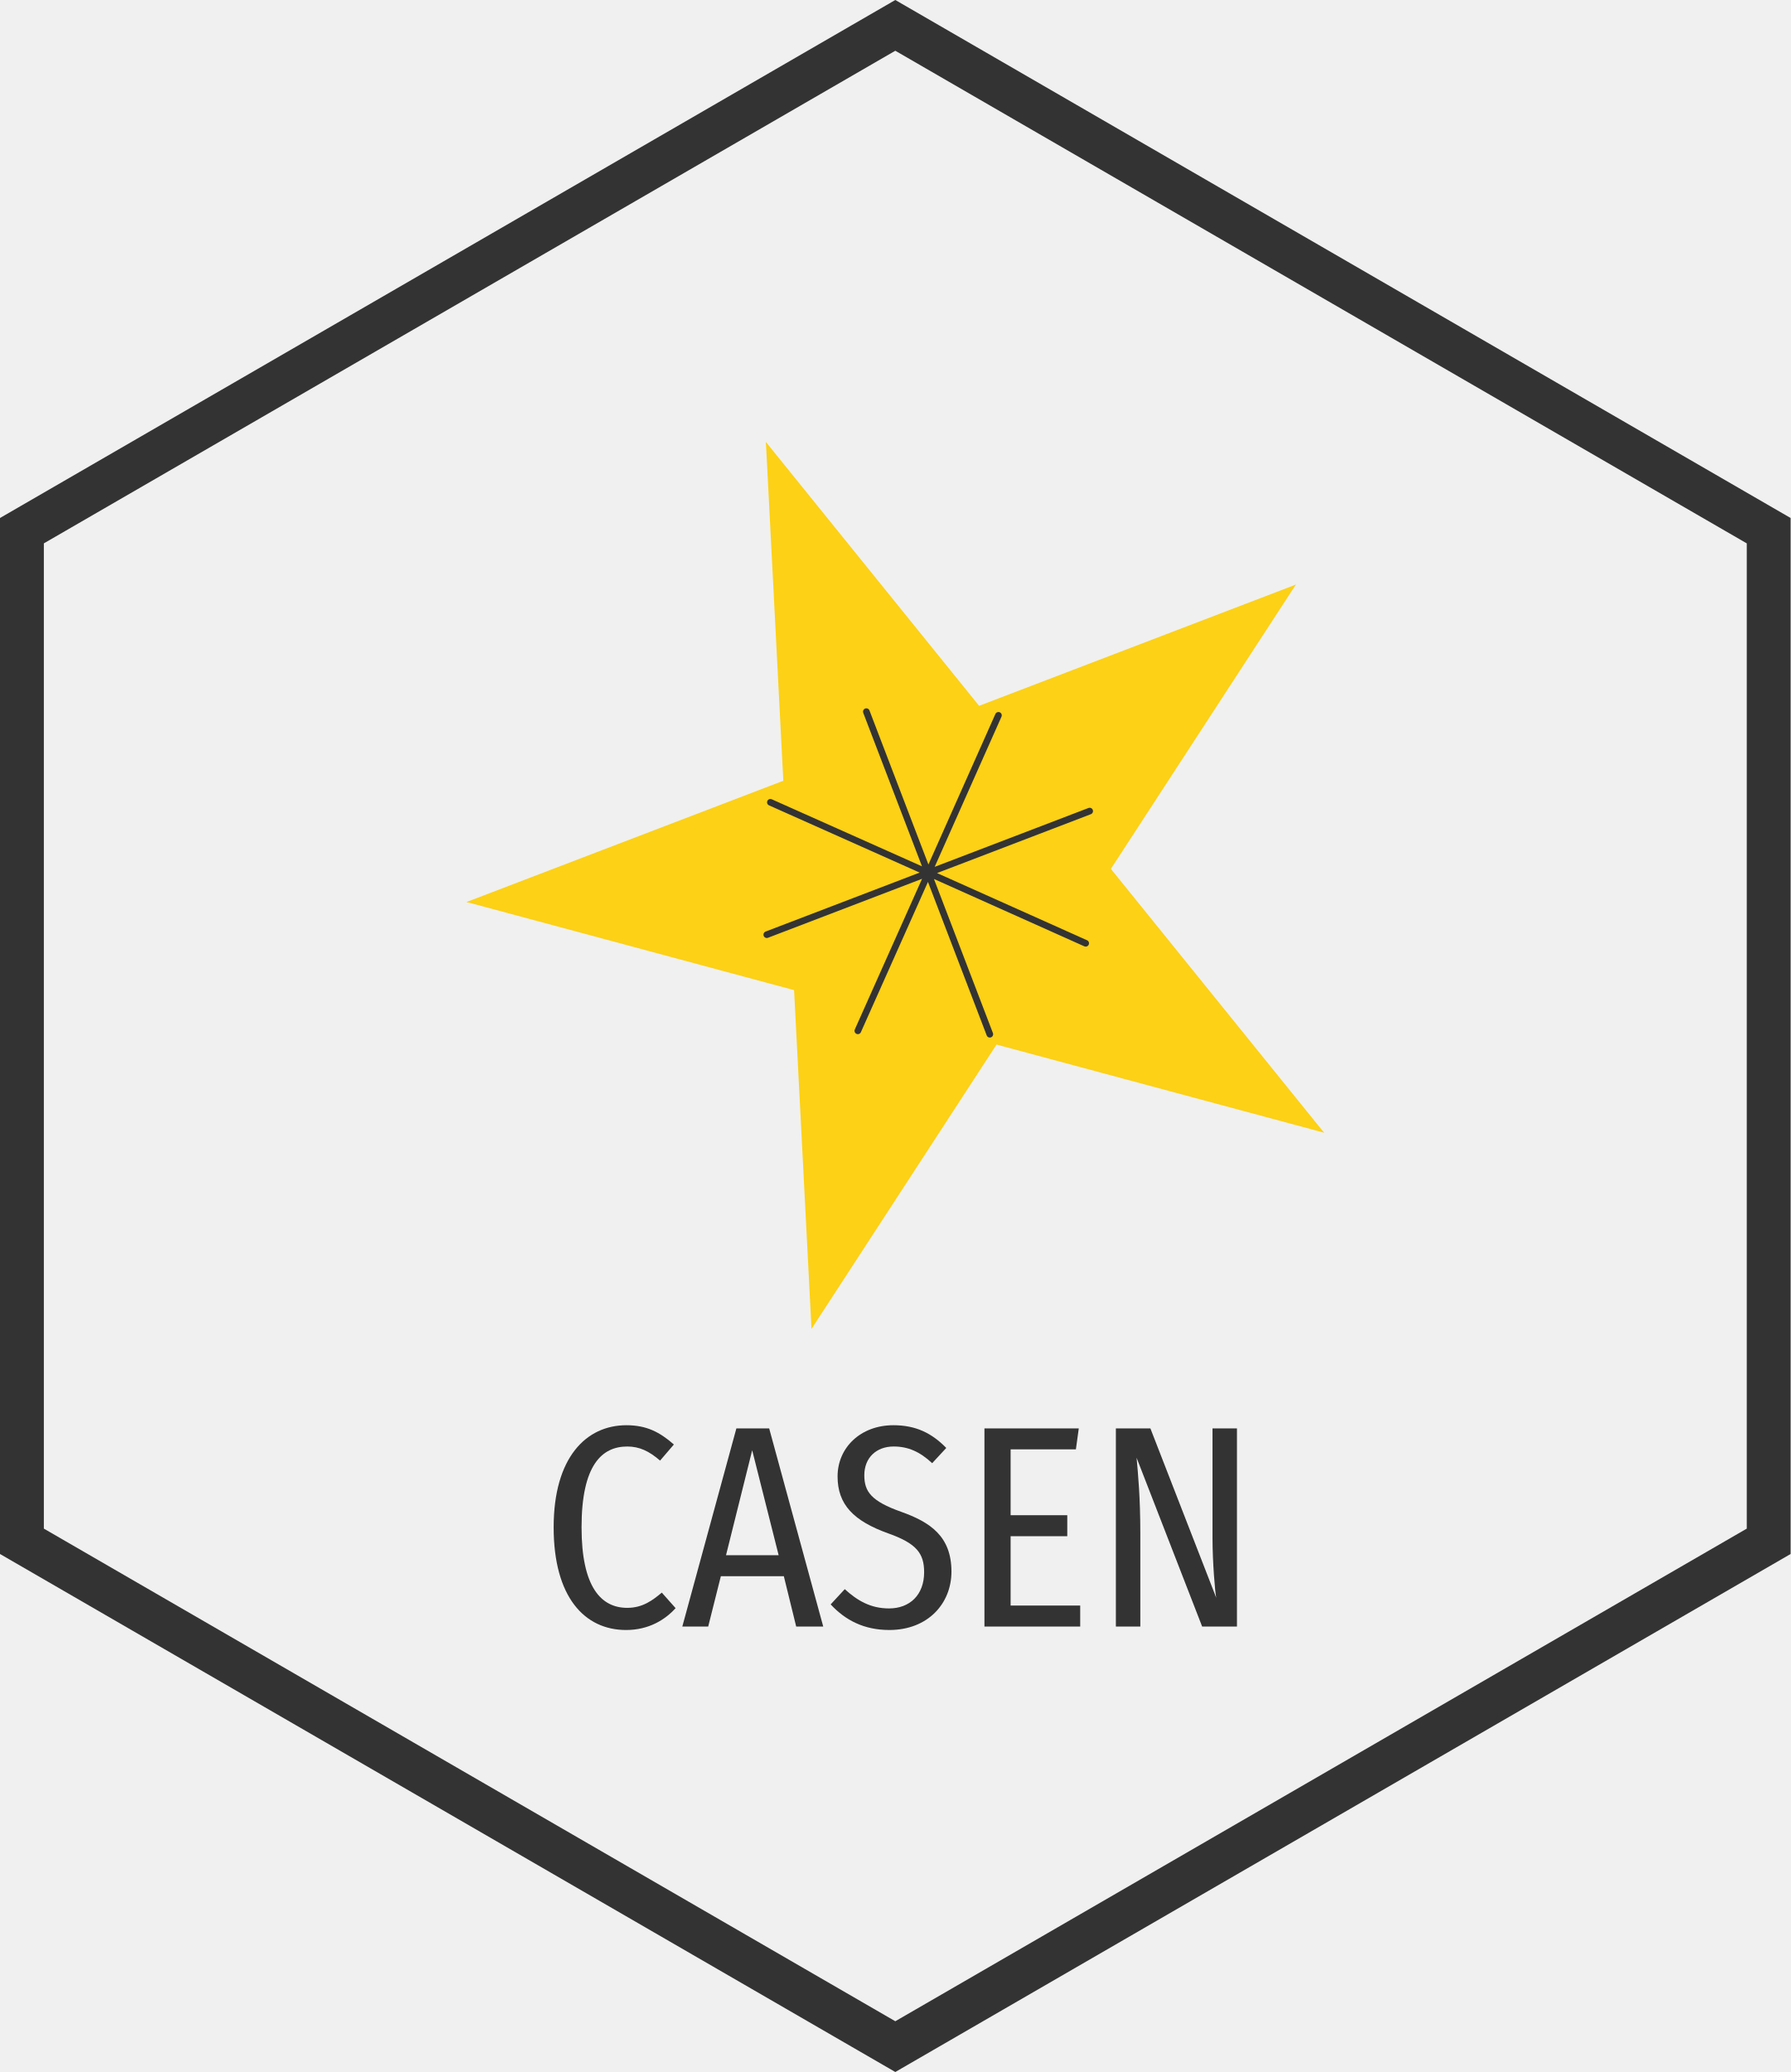
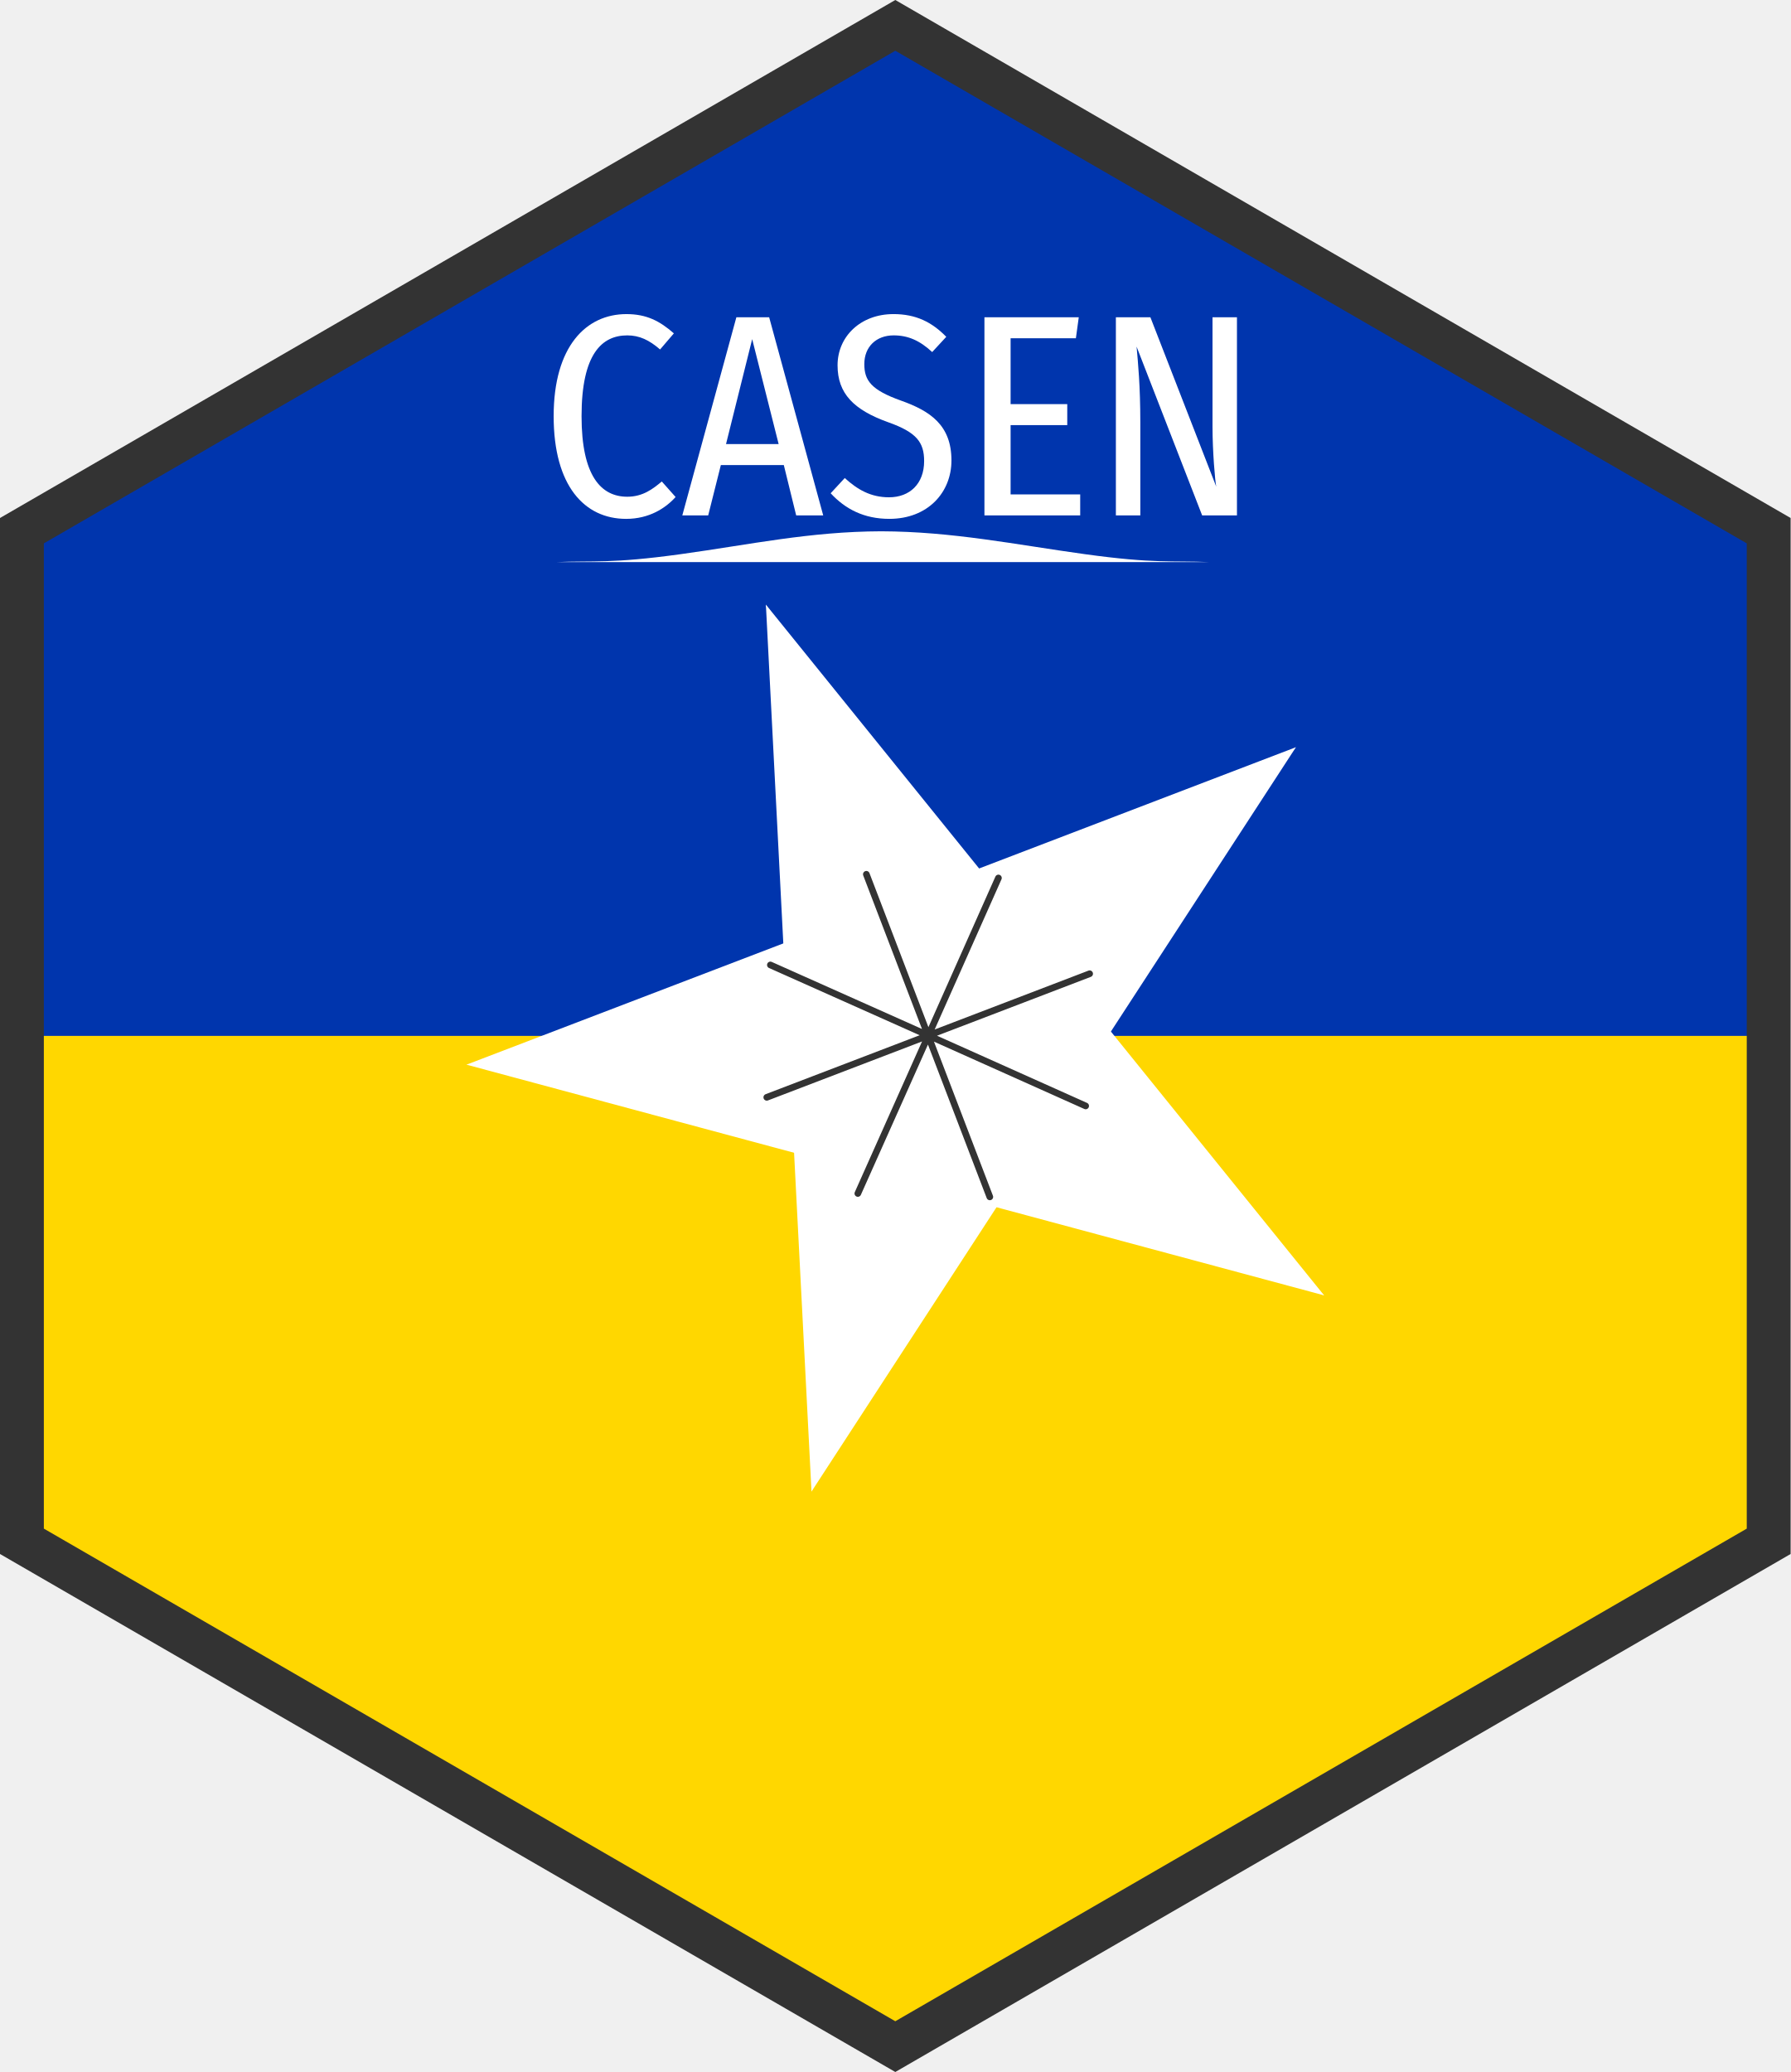
<svg xmlns="http://www.w3.org/2000/svg" xmlns:xlink="http://www.w3.org/1999/xlink" version="1.0" width="166.033" height="192.12" id="svg2811">
  <defs id="defs2813">
    <clipPath id="clp12">
      <path d="m 45.315,71.927 h 12.92 v 15.867 h -12.92 z" id="path184" />
    </clipPath>
    <clipPath id="clp21">
      <path d="m 123.91,72.178 h 26.23 v 15.294 h -26.23 z" id="path592" />
    </clipPath>
    <clipPath id="clp9">
      <path d="m 413.96,49.857 h 31.76 v 8.719 h -31.76 z" id="path100" />
    </clipPath>
    <clipPath id="clp12-5">
      <path id="path184-6" d="m 45.315,71.927 h 12.92 v 15.867 h -12.92 z" />
    </clipPath>
    <clipPath id="clp21-2">
      <path id="path592-9" d="m 123.91,72.178 h 26.23 v 15.294 h -26.23 z" />
    </clipPath>
    <clipPath id="clp9-1">
      <path id="path100-2" d="m 413.96,49.857 h 31.76 v 8.719 h -31.76 z" />
    </clipPath>
    <linearGradient xlink:href="#0-7" gradientUnits="userSpaceOnUse" y2="545.15" x2="0" y1="518.08" id="0">
      <stop id="stop7" stop-color="#faf7f7" />
      <stop id="stop9" stop-color="#d4d4d4" offset="1" />
    </linearGradient>
    <linearGradient gradientUnits="userSpaceOnUse" y2="518.08" x2="402.47" y1="545.15" x1="403.44" id="1">
      <stop id="stop12" stop-color="#d3d3d3" />
      <stop id="stop14" stop-color="#fcf9f9" offset="1" />
    </linearGradient>
    <linearGradient y2="155.59" x2="20.03" y1="261.26" x1="18.6" gradientUnits="userSpaceOnUse" id="0-7" gradientTransform="matrix(0.43355,0,0,0.43481,-57.01832,-61.89369)">
      <stop id="stop11" stop-color="#2a2c2f" />
      <stop id="stop13" stop-color="#424649" offset="1" />
    </linearGradient>
    <clipPath id="id3">
      <path id="path16946" d="M 11600200,27707200 C 11600200,27707200 11534980,27531590 10932860,27576730 C 10360840,27621900 10034720,27616890 9934350,27576730 C 9828980,27536600 9738670,27511520 9593160,27481420 C 9472720,27461330 9226860,27436240 9292110,27441250 C 9166690,27426220 9051260,27441250 9051260,27441250 C 9051260,27441250 9026190,27461330 9091410,27355950 C 9146610,27270650 9262010,27230540 9412520,27054890 C 9461250,26998040 10217950,27042100 10275540,27054890 C 10345810,27069960 10426090,27064950 10456200,27054890 C 10486290,27044870 10827480,27039860 10978030,27054890 C 11163230,27095180 11429670,27112850 11470030,27112410 C 11575930,27111250 11615270,27215470 11630290,27386060 C 11645360,27561690 11655400,27451310 11600200,27707200 z " />
    </clipPath>
    <clipPath id="id2">
      <path id="path16943" d="M 11018100,29368000 C 11018100,29368000 10646810,29458310 10591610,29327830 C 10561510,29262630 10541460,28760860 10315640,28600300 C 10084810,28444730 9983040,28310280 9491220,27934190 C 9340580,27819000 9196690,27737270 9141540,27641950 C 9101370,27571690 9096360,27476370 9051200,27441220 C 9051200,27441220 9332220,27411120 9783780,27521500 C 9783780,27521500 9718530,27742280 9864070,27817550 C 9944350,27857680 10130020,28133680 10416010,28269130 C 10686930,28394580 10852510,28846160 10937810,29092030 C 11033170,29362990 11018100,29368000 11018100,29368000 z " />
    </clipPath>
    <clipPath id="id1">
      <path id="path16940" d="M 9673400,29448300 C 9673400,29448300 10034670,29378040 10099890,29408140 C 10165110,29443290 10235360,28996690 10466170,28836160 C 10732120,28655510 11168650,28314320 11600150,27707190 C 11600150,27707190 11504830,27531580 11083350,27586780 C 11083350,27586780 11073290,27792490 11028170,27872770 C 10977980,27953060 10752200,28284220 10466170,28394600 C 10180180,28504960 9959390,28821090 9864080,29092050 C 9768760,29363010 9673400,29448300 9673400,29448300 z " />
    </clipPath>
    <linearGradient id="linearGradient13037">
      <stop id="stop13039" offset="0" style="stop-color:#999;stop-opacity:1" />
      <stop id="stop13041" offset="1" style="stop-color:#525252;stop-opacity:1" />
    </linearGradient>
    <linearGradient id="linearGradient12124">
      <stop id="stop12126" offset="0" style="stop-color:#4a4a4a;stop-opacity:1" />
      <stop id="stop12128" offset="1" style="stop-color:#adadad;stop-opacity:1" />
    </linearGradient>
    <linearGradient id="linearGradient11217">
      <stop id="stop11219" offset="0" style="stop-color:#999;stop-opacity:1" />
      <stop id="stop11221" offset="1" style="stop-color:white;stop-opacity:1" />
    </linearGradient>
    <linearGradient xlink:href="#linearGradient1012" id="linearGradient871" />
    <linearGradient gradientUnits="userSpaceOnUse" xlink:href="#linearGradient865" id="linearGradient1011" y2="24.175" x2="53.212" y1="180.93" x1="77.292" />
    <linearGradient gradientUnits="userSpaceOnUse" xlink:href="#linearGradient865" id="linearGradient1010" y2="40.054" x2="38.977" y1="-53.391" x1="43.398" />
    <linearGradient gradientTransform="scale(1.069323,0.935172)" gradientUnits="userSpaceOnUse" xlink:href="#linearGradient865" id="linearGradient870" y2="112.486" x2="88.361" y1="199.49" x1="178.424" />
    <linearGradient gradientTransform="scale(1.108489,0.902129)" gradientUnits="userSpaceOnUse" xlink:href="#linearGradient865" id="linearGradient864" y2="46.947" x2="82.344" y1="25.611" x1="105.807" />
    <radialGradient gradientUnits="userSpaceOnUse" xlink:href="#linearGradient1400" id="radialGradient858" fy="77.945" fx="79.896" r="68.379" cy="77.945" cx="79.896" />
    <radialGradient gradientUnits="userSpaceOnUse" xlink:href="#linearGradient853" id="radialGradient852" fy="325.766" fx="240.387" r="200.732" cy="477.833" cx="227.005" />
    <linearGradient id="linearGradient849">
      <stop id="stop850" offset="0" style="stop-color:white;stop-opacity:1" />
      <stop id="stop861" offset="0.38" style="stop-color:#1d1d1d;stop-opacity:0.561" />
      <stop id="stop862" offset="0.51" style="stop-color:black;stop-opacity:0.302" />
      <stop id="stop860" offset="0.641" style="stop-color:black;stop-opacity:0.216" />
      <stop id="stop851" offset="1" style="stop-color:black;stop-opacity:0" />
    </linearGradient>
    <linearGradient id="linearGradient853">
      <stop id="stop1185" offset="0" style="stop-color:#477daf;stop-opacity:1" />
      <stop id="stop855" offset="1" style="stop-color:#020407;stop-opacity:1" />
    </linearGradient>
    <linearGradient id="linearGradient865">
      <stop id="stop866" offset="0" style="stop-color:white;stop-opacity:1" />
      <stop id="stop868" offset="1" style="stop-color:white;stop-opacity:0" />
    </linearGradient>
    <linearGradient id="linearGradient1012">
      <stop id="stop1013" offset="0" style="stop-color:black;stop-opacity:0.306" />
      <stop id="stop1014" offset="1" style="stop-color:black;stop-opacity:0" />
    </linearGradient>
    <linearGradient id="linearGradient1400">
      <stop id="stop1401" offset="0" style="stop-color:black;stop-opacity:0.678" />
      <stop id="stop1403" offset="0.57" style="stop-color:black;stop-opacity:0.329" />
      <stop id="stop1402" offset="1" style="stop-color:black;stop-opacity:0" />
    </linearGradient>
    <linearGradient gradientTransform="matrix(0.512474,0,0,0.512474,372.9769,173.2066)" gradientUnits="userSpaceOnUse" xlink:href="#linearGradient12124" id="linearGradient25235" y2="145.212" x2="271.663" y1="148.319" x1="250.919" />
    <linearGradient gradientTransform="matrix(0.512474,0,0,0.512474,372.9769,173.2066)" gradientUnits="userSpaceOnUse" xlink:href="#linearGradient11217" id="linearGradient25237" y2="125.607" x2="177.694" y1="167.028" x1="250.958" />
    <radialGradient gradientUnits="userSpaceOnUse" xlink:href="#linearGradient853" id="radialGradient25239" fy="325.766" fx="240.387" r="200.732" cy="477.833" cx="227.005" />
    <linearGradient gradientTransform="matrix(0.183763,0,0,0.160709,234.2744,84.58468)" gradientUnits="userSpaceOnUse" xlink:href="#linearGradient865" id="linearGradient25241" y2="112.486" x2="88.361" y1="199.49" x1="178.424" />
    <linearGradient gradientTransform="matrix(-0.190494,0,0,0.155031,262.187,84.58468)" gradientUnits="userSpaceOnUse" xlink:href="#linearGradient865" id="linearGradient25243" y2="46.947" x2="82.344" y1="25.611" x1="105.807" />
    <linearGradient gradientTransform="matrix(0.512474,0,0,0.512474,372.569,173.2066)" gradientUnits="userSpaceOnUse" xlink:href="#linearGradient11217" id="linearGradient25247" y2="206.156" x2="250.27" y1="217.045" x1="250.273" />
    <linearGradient gradientTransform="matrix(0.512474,0,0,0.512474,372.5444,173.2066)" gradientUnits="userSpaceOnUse" xlink:href="#linearGradient12124" id="linearGradient25249" y2="216.979" x2="249.154" y1="232.727" x1="249.066" />
    <linearGradient gradientTransform="matrix(0.512474,0,0,0.512474,372.5691,182.9379)" gradientUnits="userSpaceOnUse" xlink:href="#linearGradient13037" id="linearGradient25251" y2="206.156" x2="250.27" y1="217.045" x1="250.273" />
+     <linearGradient id="linearGradient21998">
+       <stop id="stop22000" offset="0" style="stop-color:#eac102;stop-opacity:1;" />
+       <stop id="stop22002" offset="1" style="stop-color:#eac102;stop-opacity:0;" />
+     </linearGradient>
+     <radialGradient xlink:href="#linearGradient853" id="radialGradient3775" gradientUnits="userSpaceOnUse" cx="227.005" cy="477.833" fx="240.387" fy="325.766" r="200.732" />
+     <radialGradient cx="227.005" cy="477.833" r="200.732" fx="240.387" fy="325.766" id="radialGradient25239-5" xlink:href="#linearGradient853" gradientUnits="userSpaceOnUse" />
+     <radialGradient cx="227.005" cy="477.833" r="200.732" fx="240.387" fy="325.766" id="radialGradient852-4" xlink:href="#linearGradient853" gradientUnits="userSpaceOnUse" />
+     <radialGradient cx="79.896" cy="77.945" r="68.379" fx="79.896" fy="77.945" id="radialGradient858-7" xlink:href="#linearGradient1400" gradientUnits="userSpaceOnUse" />
+     <clipPath id="id1-1">
+       <path d="M 9673400,29448300 C 9673400,29448300 10034670,29378040 10099890,29408140 C 10165110,29443290 10235360,28996690 10466170,28836160 C 10732120,28655510 11168650,28314320 11600150,27707190 C 11600150,27707190 11504830,27531580 11083350,27586780 C 11083350,27586780 11073290,27792490 11028170,27872770 C 10977980,27953060 10752200,28284220 10466170,28394600 C 10180180,28504960 9959390,28821090 9864080,29092050 C 9768760,29363010 9673400,29448300 9673400,29448300 z " id="path16940-0" />
+     </clipPath>
+     <clipPath id="id2-6">
+       <path d="M 11018100,29368000 C 11018100,29368000 10646810,29458310 10591610,29327830 C 10561510,29262630 10541460,28760860 10315640,28600300 C 10084810,28444730 9983040,28310280 9491220,27934190 C 9340580,27819000 9196690,27737270 9141540,27641950 C 9101370,27571690 9096360,27476370 9051200,27441220 C 9051200,27441220 9332220,27411120 9783780,27521500 C 9783780,27521500 9718530,27742280 9864070,27817550 C 9944350,27857680 10130020,28133680 10416010,28269130 C 10686930,28394580 10852510,28846160 10937810,29092030 C 11033170,29362990 11018100,29368000 11018100,29368000 z " id="path16943-3" />
+     </clipPath>
+     <clipPath id="id3-2">
+       <path d="M 11600200,27707200 C 11600200,27707200 11534980,27531590 10932860,27576730 C 10360840,27621900 10034720,27616890 9934350,27576730 C 9828980,27536600 9738670,27511520 9593160,27481420 C 9472720,27461330 9226860,27436240 9292110,27441250 C 9166690,27426220 9051260,27441250 9051260,27441250 C 9051260,27441250 9026190,27461330 9091410,27355950 C 9146610,27270650 9262010,27230540 9412520,27054890 C 9461250,26998040 10217950,27042100 10275540,27054890 C 10345810,27069960 10426090,27064950 10456200,27054890 C 10486290,27044870 10827480,27039860 10978030,27054890 C 11163230,27095180 11429670,27112850 11470030,27112410 C 11575930,27111250 11615270,27215470 11630290,27386060 C 11645360,27561690 11655400,27451310 11600200,27707200 z " id="path16946-0" />
+     </clipPath>
+     <linearGradient id="linearGradient9210">
+       <stop style="stop-color:#784421;stop-opacity:1;" offset="0" id="stop9212" />
+       <stop style="stop-color:#613111;stop-opacity:1;" offset="1" id="stop9214" />
+     </linearGradient>
+     <radialGradient r="200.732" fy="325.766" fx="240.387" cy="477.833" cx="227.005" gradientUnits="userSpaceOnUse" id="radialGradient20946" xlink:href="#linearGradient853" />
+     <linearGradient y2="206.156" x2="250.27" y1="217.045" x1="250.273" gradientTransform="matrix(2.562191,0,0,2.562191,-327.2321,-77.35153)" gradientUnits="userSpaceOnUse" id="linearGradient20961" xlink:href="#linearGradient13037" />
+     <linearGradient y2="216.979" x2="249.154" y1="232.727" x1="249.066" gradientTransform="matrix(2.562191,0,0,2.562191,-327.3555,-126.0046)" gradientUnits="userSpaceOnUse" id="linearGradient21012" xlink:href="#linearGradient12124" />
+     <linearGradient y2="206.156" x2="250.27" y1="217.045" x1="250.273" gradientTransform="matrix(2.562191,0,0,2.562191,-327.2326,-126.0046)" gradientUnits="userSpaceOnUse" id="linearGradient21015" xlink:href="#linearGradient11217" />
+     <radialGradient r="200.732" fy="325.766" fx="240.387" cy="477.833" cx="227.005" gradientUnits="userSpaceOnUse" id="radialGradient24003" xlink:href="#linearGradient853" />
+     <radialGradient r="200.732" fy="325.766" fx="240.387" cy="477.833" cx="227.005" gradientUnits="userSpaceOnUse" id="radialGradient24433" xlink:href="#linearGradient853" />
+     <pattern patternTransform="matrix(0.8524453,0,0,0.8524453,490.0586,-0.7346953)" id="pattern12681" xlink:href="#pattern5462" />
+     <pattern patternTransform="matrix(0.2376211,0,0,0.2376211,490.0586,-0.7346953)" id="pattern12677" xlink:href="#pattern5458" />
+     <pattern patternTransform="matrix(0.8524453,0,0,0.8524453,490.0586,-0.7346953)" id="pattern12674" xlink:href="#pattern5455" />
+     <pattern patternTransform="matrix(0.8524453,0,0,0.8524453,490.0586,-0.7346953)" id="pattern12668" xlink:href="#pattern5449" />
+     <pattern patternTransform="matrix(0.8524453,0,0,0.8524453,490.0586,-0.7346953)" id="pattern12663" xlink:href="#pattern5443" />
+     <pattern patternTransform="matrix(0.8524453,0,0,0.8524453,490.0586,-0.7346953)" id="pattern12634" xlink:href="#pattern5412" />
+     <pattern patternTransform="translate(205.7815,101.9918)" id="pattern5462" xlink:href="#pattern2523" />
+     <pattern patternTransform="matrix(0.2787523,0,0,0.2787523,205.7815,101.9918)" id="pattern5458" xlink:href="#pattern2519" />
+     <pattern patternTransform="translate(205.7815,101.9918)" id="pattern5455" xlink:href="#pattern2516" />
+     <pattern patternTransform="translate(205.7815,101.9918)" id="pattern5449" xlink:href="#pattern2510" />
+     <pattern patternTransform="translate(205.7815,101.9918)" id="pattern5443" xlink:href="#pattern2504" />
+     <pattern patternTransform="translate(205.7815,101.9918)" id="pattern5412" xlink:href="#pattern2473" />
+     <pattern patternUnits="userSpaceOnUse" width="71.524" height="33.151" patternTransform="translate(-60.6531,415.9748)" id="pattern28905">
+       <g style="fill:#e9b703;fill-opacity:1" id="g27918" transform="matrix(1.073472,0,0,1.073472,578.6267,-400.1847)">
+         <rect style="fill:#e9b703;fill-opacity:1;stroke:none" width="66.355" height="30.882" x="-538.751" y="372.795" id="rect27920" />
+         <rect style="fill:#e9b703;fill-opacity:1;stroke:none" width="66.355" height="30.882" x="-538.751" y="372.795" id="rect27922" />
+         <path id="path27924" d="M -537.022,372.995 L -473.013,373.137 L -473.03,403.088 L -537.039,402.946 L -537.022,372.995 z " style="fill:#e9b703;fill-opacity:1;fill-rule:nonzero;stroke:#000000;stroke-width:0.401;stroke-linecap:square;stroke-linejoin:miter;marker-start:none;stroke-miterlimit:4;stroke-dasharray:none;stroke-opacity:1;display:inline" />
+         <path id="path27926" d="M -538.491,403.447 L -538.473,387.488 L -505.713,387.524 L -505.731,403.484" style="fill:#e9b703;fill-opacity:1;fill-rule:nonzero;stroke:#000000;stroke-width:0.3;stroke-linecap:square;stroke-linejoin:miter;marker-start:none;stroke-miterlimit:4;stroke-dasharray:none;stroke-opacity:1;display:inline" />
+         <path id="path27928" d="M -505.728,403.49 L -505.71,387.595 L -472.757,387.632 L -472.776,403.527" style="fill:#e9b703;fill-opacity:1;fill-rule:nonzero;stroke:#000000;stroke-width:0.3;stroke-linecap:square;stroke-linejoin:miter;marker-start:none;stroke-miterlimit:4;stroke-dasharray:none;stroke-opacity:1;display:inline" />
+         <path id="path27930" d="M -523.063,372.97 L -487.87,373.006 L -487.89,388.955 L -523.083,388.919 L -523.063,372.97 z " style="fill:#e9b703;fill-opacity:1;fill-rule:nonzero;stroke:#000000;stroke-width:0.311;stroke-linecap:square;stroke-linejoin:miter;marker-start:none;stroke-miterlimit:4;stroke-dasharray:none;stroke-opacity:1;display:inline" />
+         <path id="path27932" d="M -472.563,388.98 C -477.883,388.974 -483.203,388.968 -488.523,388.962 C -488.517,383.642 -488.511,378.322 -488.505,373.002 C -483.185,373.008 -477.865,373.014 -472.545,373.02" style="fill:#e9b703;fill-opacity:1;fill-rule:nonzero;stroke:#000000;stroke-width:0.3;stroke-linecap:square;stroke-linejoin:miter;marker-start:none;stroke-miterlimit:4;stroke-dasharray:none;stroke-opacity:1;display:inline" />
+         <path id="path27934" d="M -538.854,372.947 L -522.624,372.964 L -522.642,388.922 L -538.872,388.904" style="fill:#e9b703;fill-opacity:1;fill-rule:nonzero;stroke:#000000;stroke-width:0.303;stroke-linecap:square;stroke-linejoin:miter;marker-start:none;stroke-miterlimit:4;stroke-dasharray:none;stroke-opacity:1;display:inline" />
+       </g>
+     </pattern>
+     <pattern xlink:href="#pattern28905" id="pattern29887" patternTransform="matrix(0.2787523,0,0,0.2787523,1180.053,369.3755)" />
+     <pattern xlink:href="#pattern28905" id="pattern2462" patternTransform="translate(1180.053,369.3755)" />
+     <pattern xlink:href="#pattern28905" id="pattern2464" patternTransform="translate(1180.053,369.3755)" />
+     <pattern xlink:href="#pattern28905" id="pattern2466" patternTransform="translate(1180.053,369.3755)" />
+     <pattern xlink:href="#pattern28905" id="pattern2468" patternTransform="translate(1180.053,369.3755)" />
+     <pattern xlink:href="#pattern28905" id="pattern2470" patternTransform="translate(1180.053,369.3755)" />
+     <pattern xlink:href="#pattern2470" id="pattern2473" patternTransform="matrix(0.9302966,0,0,0.9302966,-787.6392,509.9794)" />
+     <pattern xlink:href="#pattern2468" id="pattern2504" patternTransform="matrix(0.9302966,0,0,0.9302966,-787.6392,509.9794)" />
+     <pattern xlink:href="#pattern2466" id="pattern2510" patternTransform="matrix(0.9302966,0,0,0.9302966,-787.6392,509.9794)" />
+     <pattern xlink:href="#pattern2464" id="pattern2516" patternTransform="matrix(0.9302966,0,0,0.9302966,-787.6392,509.9794)" />
+     <pattern xlink:href="#pattern29887" id="pattern2519" patternTransform="matrix(0.2593223,0,0,0.2593223,-787.6392,509.9794)" />
+     <pattern xlink:href="#pattern2462" id="pattern2523" patternTransform="matrix(0.9302966,0,0,0.9302966,-787.6392,509.9794)" />
+     <pattern xlink:href="#pattern12634" id="pattern3595" patternTransform="matrix(1.609498,0,0,1.609498,1153.082,359.2164)" />
+     <pattern xlink:href="#pattern12663" id="pattern3624" patternTransform="matrix(1.609498,0,0,1.609498,1153.082,359.2164)" />
+     <pattern xlink:href="#pattern12668" id="pattern3629" patternTransform="matrix(1.609498,0,0,1.609498,1153.082,359.2164)" />
+     <pattern xlink:href="#pattern12674" id="pattern3635" patternTransform="matrix(1.609498,0,0,1.609498,1153.082,359.2164)" />
+     <pattern xlink:href="#pattern12677" id="pattern3638" patternTransform="matrix(0.4486513,0,0,0.4486513,1153.082,359.2164)" />
+     <pattern xlink:href="#pattern12681" id="pattern3642" patternTransform="matrix(1.609498,0,0,1.609498,1153.082,359.2164)" />
+     <linearGradient id="linearGradient4476">
+       <stop style="stop-color:#635200;stop-opacity:1;" offset="0" id="stop4478" />
+       <stop id="stop3321" offset="0.5" style="stop-color:#eac102;stop-opacity:1;" />
+       <stop style="stop-color:#635200;stop-opacity:1;" offset="1" id="stop4480" />
+     </linearGradient>
+     <linearGradient xlink:href="#linearGradient4476" id="linearGradient25156" gradientUnits="userSpaceOnUse" gradientTransform="matrix(1.100474,0,0,1.100474,71.85452,0.3446655)" x1="653.383" y1="656.375" x2="1020.696" y2="656.375" />
+     <radialGradient r="200.732" fy="325.766" fx="240.387" cy="477.833" cx="227.005" gradientUnits="userSpaceOnUse" id="radialGradient6031" xlink:href="#linearGradient853-1-6" />
+     <linearGradient id="linearGradient853-1-6">
+       <stop id="stop1185-1-3" offset="0" style="stop-color:#bed2e5;stop-opacity:1;" />
+       <stop id="stop855-2-8" offset="1" style="stop-color:#4e81cd;stop-opacity:1;" />
+     </linearGradient>
+     <linearGradient id="linearGradient853-1-6-0">
+       <stop id="stop1185-1-3-9" offset="0" style="stop-color:#bed2e5;stop-opacity:1;" />
+       <stop id="stop855-2-8-4" offset="1" style="stop-color:#172e50;stop-opacity:1;" />
+     </linearGradient>
  </defs>
  <g transform="translate(1996.689,-3007.756)" id="layer1">
    <g transform="translate(19.48863,19.49672)" id="g25472">
      <g id="g4353" transform="matrix(0.6757377,0,0,0.6757377,374.4507,977.3331)">
        <g transform="translate(80.54261)" id="g4347">
-           <g id="g79" transform="translate(8.010943,4.595812)" style="fill:none;stroke:#333333;fill-opacity:1">
-             <path transform="matrix(0,0.08149567,-0.08132553,0,-3520.139,3565.857)" d="m -4700.408,1269.113 -1701.611,-10e-5 -850.805,-1473.638 850.806,-1473.638 1701.611,10e-5 850.805,1473.638 z" id="path4524" style="fill:none;fill-opacity:1;stroke:#333333;stroke-width:73.993;stroke-miterlimit:4;stroke-dasharray:none;stroke-opacity:1" />
-           </g>
          <text xml:space="preserve" style="font-style:normal;font-weight:normal;font-size:59.195px;line-height:1.25;font-family:sans-serif;letter-spacing:0px;word-spacing:0px;fill:#000000;fill-opacity:1;stroke:none;stroke-width:1.48" x="-3557.927" y="3134.174" id="text65">
            <tspan id="tspan63" x="-3557.927" y="3186.547" style="stroke-width:1.48" />
          </text>
          <g aria-label="L" style="font-style:normal;font-weight:normal;font-size:59.195px;line-height:1.25;font-family:sans-serif;letter-spacing:0px;word-spacing:0px;fill:#000000;fill-opacity:1;stroke:none;stroke-width:1.48" id="text42" transform="translate(-5.664483,-5.192442)" />
          <g transform="translate(7.080603,18.88161)" id="g86" style="font-style:normal;font-weight:normal;font-size:59.195px;line-height:1.25;font-family:sans-serif;letter-spacing:0px;word-spacing:0px;fill:#000000;fill-opacity:1;stroke:none;stroke-width:1.48" aria-label="L" />
          <g id="g855" transform="translate(-1.156348,9.237117)">
-             <g id="g2028" transform="matrix(1.479864,0,0,1.479864,-3943.581,3380.148)">
-               <g id="g2039" transform="translate(5.890094,-2.676576)">
-                 <g id="g961" transform="translate(0,4.009495)">
-                   <g transform="translate(1.4155489e-8,-17.96875)" id="g932">
-                     <g transform="translate(202.1884,-257.4311)" id="g4710" style="fill:#fcd116;fill-opacity:1">
-                       <g transform="matrix(40.43043,-15.47446,15.47446,40.43043,98.96673,76.07099)" style="fill:#fcd116;fill-opacity:1" id="cone">
-                         <polygon points="0,0 0,1 0.5,1 " transform="rotate(17.99999,3.156877,-0.4999953)" style="fill:#fcd116;fill-opacity:1" id="triangle" />
-                         <use transform="scale(-1,1)" style="fill:#fcd116;fill-opacity:1" id="use12" x="0" y="0" width="1500" height="1000" xlink:href="#triangle" />
-                       </g>
-                       <use transform="rotate(72.00001,98.96674,76.07101)" style="fill:#fcd116;fill-opacity:1" id="use14" x="0" y="0" width="1500" height="1000" xlink:href="#cone" />
-                       <use transform="rotate(-72.00001,98.96676,76.07101)" style="fill:#fcd116;fill-opacity:1" id="use16" x="0" y="0" width="1500" height="1000" xlink:href="#cone" />
-                       <use transform="rotate(144,98.96674,76.07099)" style="fill:#fcd116;fill-opacity:1" id="use18" x="0" y="0" width="1500" height="1000" xlink:href="#cone" />
-                       <use transform="rotate(-144,98.96673,76.071)" style="fill:#fcd116;fill-opacity:1" id="use20" x="0" y="0" width="1500" height="1000" xlink:href="#cone" />
-                     </g>
-                     <path d="m 294.206,-167.193 6.523,-14.613 5.714,14.929 m -20.347,-21.505 14.613,6.523 -5.714,-14.929 m 12.247,0.343 -6.496,14.602 14.956,-5.724 m -0.37,12.257 -14.586,-6.533 -14.982,5.734" style="fill:none;fill-opacity:1;stroke:#333333;stroke-width:0.617;stroke-linecap:round;stroke-miterlimit:0;stroke-dasharray:none;stroke-opacity:1" id="path2000" />
-                   </g>
-                   <g transform="translate(0.4748409)" id="text921" style="font-style:normal;font-weight:normal;font-size:26.667px;line-height:0;font-family:sans-serif;letter-spacing:0px;word-spacing:0px;fill:#333333;fill-opacity:1;stroke:none" aria-label="CASEN">
-                     <path id="path934" style="font-style:normal;font-variant:normal;font-weight:normal;font-stretch:normal;font-family:'Fira Sans Condensed';-inkscape-font-specification:'Fira Sans Condensed, ';fill:#333333" d="m 272.273,-148.592 c -3.733,0 -6.747,2.987 -6.747,9.467 0,6.453 2.853,9.52 6.72,9.52 2.133,0 3.653,-0.987 4.587,-2.027 l -1.28,-1.44 c -0.827,0.693 -1.76,1.413 -3.2,1.413 -2.427,0 -4.24,-1.92 -4.24,-7.467 0,-5.787 1.893,-7.493 4.24,-7.493 1.12,0 2.027,0.427 3.04,1.307 l 1.28,-1.493 c -1.307,-1.147 -2.533,-1.787 -4.4,-1.787 z" />
-                     <path id="path936" style="font-style:normal;font-variant:normal;font-weight:normal;font-stretch:normal;font-family:'Fira Sans Condensed';-inkscape-font-specification:'Fira Sans Condensed, ';fill:#333333" d="m 288.015,-129.926 h 2.507 l -5.013,-18.373 h -3.04 l -5.013,18.373 h 2.4 l 1.173,-4.667 h 5.84 z m -6.507,-6.613 2.427,-9.733 2.453,9.733 z" />
-                     <path id="path938" style="font-style:normal;font-variant:normal;font-weight:normal;font-stretch:normal;font-family:'Fira Sans Condensed';-inkscape-font-specification:'Fira Sans Condensed, ';fill:#333333" d="m 297.025,-148.592 c -3.04,0 -5.173,2.08 -5.173,4.747 0,2.613 1.493,4.133 4.693,5.28 2.64,0.933 3.333,1.867 3.333,3.6 0,2.107 -1.333,3.36 -3.253,3.36 -1.707,0 -2.933,-0.72 -4.107,-1.787 l -1.307,1.413 c 1.36,1.467 3.093,2.373 5.44,2.373 3.573,0 5.76,-2.453 5.76,-5.413 0,-3.28 -1.973,-4.587 -4.667,-5.547 -2.773,-0.987 -3.413,-1.867 -3.413,-3.387 0,-1.627 1.12,-2.667 2.72,-2.667 1.333,0 2.427,0.48 3.573,1.547 l 1.307,-1.413 c -1.333,-1.36 -2.8,-2.107 -4.907,-2.107 z" />
-                     <path id="path940" style="font-style:normal;font-variant:normal;font-weight:normal;font-stretch:normal;font-family:'Fira Sans Condensed';-inkscape-font-specification:'Fira Sans Condensed, ';fill:#333333" d="m 314.217,-148.299 h -8.747 v 18.373 h 8.88 v -1.947 h -6.453 v -6.427 h 5.253 v -1.947 h -5.253 v -6.107 h 6.053 z" />
-                     <path id="path942" style="font-style:normal;font-variant:normal;font-weight:normal;font-stretch:normal;font-family:'Fira Sans Condensed';-inkscape-font-specification:'Fira Sans Condensed, ';fill:#333333" d="m 328.884,-148.299 h -2.267 v 10.16 c 0,2.267 0.24,5.067 0.347,5.547 l -6.107,-15.707 h -3.2 v 18.373 h 2.267 v -8.64 c 0,-3.387 -0.213,-5.52 -0.347,-7.013 l 6.08,15.653 h 3.227 z" />
-                   </g>
-                 </g>
+             <path id="path5516" d="m -3374.946,3177.968 1.374,-69.244 h -241.985 l 0.922,69.244 119.844,69.337 z" style="fill:#ffd700;fill-opacity:1;stroke:none;stroke-width:1.48px;stroke-linecap:butt;stroke-linejoin:miter;stroke-opacity:1" />
+             <path style="fill:#0035ad;fill-opacity:1;stroke:none;stroke-width:1.48px;stroke-linecap:butt;stroke-linejoin:miter;stroke-opacity:1" d="m -3614.183,3039.517 -1.374,69.283 h 241.985 l -0.922,-69.283 -119.844,-69.375 z" id="path5387" />
+             <g id="g5537" transform="translate(1.995457,-8.565773)">
+               <polygon id="triangle" style="fill:#ffffff;fill-opacity:1" transform="matrix(63.9797,-3.290333,3.290333,63.9797,-3514.092,3058.194)" points="0,0 0,1 0.5,1 " />
+               <polygon points="0.5,1 0,0 0,1 " transform="matrix(22.9001,59.83154,-59.83154,22.9001,-3441.365,3077.757)" style="fill:#ffffff;fill-opacity:1" id="polygon5482" />
+               <polygon points="0.5,1 0,0 0,1 " transform="matrix(16.64151,-61.86508,61.86508,16.64151,-3555.171,3121.316)" style="fill:#ffffff;fill-opacity:1" id="polygon5488" />
+               <polygon points="0.5,1 0,0 0,1 " transform="matrix(-49.82666,40.26825,-40.26825,-49.82666,-3437.497,3152.97)" style="fill:#ffffff;fill-opacity:1" id="polygon5494" />
+               <polygon points="0.5,1 0,0 0,1 " transform="matrix(-53.69468,-34.94438,34.94438,-53.69468,-3507.833,3179.89)" style="fill:#ffffff;fill-opacity:1" id="polygon5500" />
+               <g transform="translate(-234.1191,136.6239)" style="fill:#ffffff" id="g5523">
+                 <use transform="matrix(-0.7444517,0.6676768,0.6676768,0.7444517,-7937.928,2991.169)" style="fill:#ffffff;fill-opacity:1" id="use12" x="0" y="0" width="1500" height="1000" xlink:href="#triangle" />
+                 <use xlink:href="#triangle" height="1000" width="1500" y="0" x="0" id="use5484" style="fill:#ffffff;fill-opacity:1" transform="matrix(-0.8650465,-0.5016923,-0.5016923,0.8650465,-4712.825,-1467.338)" />
+                 <use xlink:href="#triangle" height="1000" width="1500" y="0" x="0" id="use5490" style="fill:#ffffff;fill-opacity:1" transform="matrix(0.4049503,0.9143391,0.9143391,-0.4049503,-4694.246,7436.178)" />
+                 <use xlink:href="#triangle" height="1000" width="1500" y="0" x="0" id="use5496" style="fill:#ffffff;fill-opacity:1" transform="matrix(0.2098237,-0.9777396,-0.9777396,-0.2098237,524.0781,222.1622)" />
+                 <use xlink:href="#triangle" height="1000" width="1500" y="0" x="0" id="use5502" style="fill:#ffffff;fill-opacity:1" transform="matrix(0.9947246,-0.1025843,-0.1025843,-0.9947246,535.5607,5724.836)" />
              </g>
-               <path id="path11116" style="fill:none;fill-opacity:1;fill-rule:evenodd;stroke:none;stroke-width:0.14px;stroke-linecap:butt;stroke-linejoin:miter;stroke-opacity:1" d="m 272.12,-124.264 c 3.486,-0.147 5.053,0.162 11.537,-0.733 6.485,-0.896 11.959,-2.101 18.602,-2.123 6.643,0.022 12.415,1.228 18.9,2.123 6.485,0.896 8.052,0.587 11.537,0.733" />
-               <g aria-label="CASEN" style="font-style:normal;font-weight:normal;font-size:26.667px;line-height:0;font-family:sans-serif;letter-spacing:0px;word-spacing:0px;fill:#000000;fill-opacity:1;stroke:none" id="text2102" transform="matrix(0.3212669,0,0,0.3212669,200.5617,-107.67)" />
+               <path id="path2000" style="fill:none;fill-opacity:1;stroke:#333333;stroke-width:0.913;stroke-linecap:round;stroke-miterlimit:0;stroke-dasharray:none;stroke-opacity:1" d="m -3501.475,3138.99 9.653,-21.625 8.456,22.093 m -30.111,-31.825 21.625,9.653 -8.456,-22.093 m 18.124,0.507 -9.614,21.61 22.132,-8.471 m -0.547,18.139 -21.585,-9.668 -22.172,8.486" />
            </g>
+             <g id="g5545" transform="translate(-261.6055,-86.61161)" style="fill:#ffffff">
+               <path d="m -3269.63,3096.372 c -5.525,0 -9.984,4.42 -9.984,14.009 0,9.55 4.223,14.088 9.945,14.088 3.157,0 5.407,-1.46 6.788,-2.999 l -1.894,-2.131 c -1.223,1.026 -2.605,2.092 -4.736,2.092 -3.591,0 -6.275,-2.841 -6.275,-11.05 0,-8.563 2.802,-11.089 6.275,-11.089 1.657,0 2.999,0.631 4.499,1.934 l 1.894,-2.21 c -1.934,-1.697 -3.749,-2.644 -6.511,-2.644 z" style="font-style:normal;font-variant:normal;font-weight:normal;font-stretch:normal;font-size:medium;line-height:0;font-family:'Fira Sans Condensed';-inkscape-font-specification:'Fira Sans Condensed, ';letter-spacing:0px;word-spacing:0px;fill:#ffffff;fill-opacity:1;stroke:none;stroke-width:1.48" id="path934" />
+               <path d="m -3246.334,3123.996 h 3.71 l -7.419,-27.19 h -4.499 l -7.419,27.19 h 3.552 l 1.736,-6.906 h 8.642 z m -9.629,-9.787 3.591,-14.404 3.631,14.404 z" style="font-style:normal;font-variant:normal;font-weight:normal;font-stretch:normal;font-size:medium;line-height:0;font-family:'Fira Sans Condensed';-inkscape-font-specification:'Fira Sans Condensed, ';letter-spacing:0px;word-spacing:0px;fill:#ffffff;fill-opacity:1;stroke:none;stroke-width:1.48" id="path936" />
+               <path d="m -3233.001,3096.372 c -4.499,0 -7.656,3.078 -7.656,7.024 0,3.867 2.21,6.117 6.946,7.814 3.907,1.381 4.933,2.762 4.933,5.327 0,3.118 -1.973,4.972 -4.814,4.972 -2.526,0 -4.341,-1.065 -6.077,-2.644 l -1.934,2.091 c 2.013,2.171 4.578,3.512 8.05,3.512 5.288,0 8.524,-3.631 8.524,-8.011 0,-4.854 -2.92,-6.788 -6.906,-8.208 -4.104,-1.46 -5.051,-2.762 -5.051,-5.012 0,-2.407 1.657,-3.946 4.025,-3.946 1.973,0 3.591,0.71 5.288,2.289 l 1.934,-2.092 c -1.973,-2.013 -4.144,-3.118 -7.261,-3.118 z" style="font-style:normal;font-variant:normal;font-weight:normal;font-stretch:normal;font-size:medium;line-height:0;font-family:'Fira Sans Condensed';-inkscape-font-specification:'Fira Sans Condensed, ';letter-spacing:0px;word-spacing:0px;fill:#ffffff;fill-opacity:1;stroke:none;stroke-width:1.48" id="path938" />
+               <path d="m -3207.559,3096.806 h -12.944 v 27.19 h 13.141 v -2.881 h -9.55 v -9.511 h 7.774 v -2.881 h -7.774 v -9.037 h 8.958 z" style="font-style:normal;font-variant:normal;font-weight:normal;font-stretch:normal;font-size:medium;line-height:0;font-family:'Fira Sans Condensed';-inkscape-font-specification:'Fira Sans Condensed, ';letter-spacing:0px;word-spacing:0px;fill:#ffffff;fill-opacity:1;stroke:none;stroke-width:1.48" id="path940" />
+               <path d="m -3185.853,3096.806 h -3.354 v 15.035 c 0,3.354 0.355,7.498 0.513,8.208 l -9.037,-23.244 h -4.736 v 27.19 h 3.354 v -12.786 c 0,-5.012 -0.316,-8.169 -0.513,-10.379 l 8.998,23.165 h 4.775 z" style="font-style:normal;font-variant:normal;font-weight:normal;font-stretch:normal;font-size:medium;line-height:0;font-family:'Fira Sans Condensed';-inkscape-font-specification:'Fira Sans Condensed, ';letter-spacing:0px;word-spacing:0px;fill:#ffffff;fill-opacity:1;stroke:none;stroke-width:1.48" id="path942" />
+               <path id="path11116" style="fill:#ffffff;fill-opacity:1;fill-rule:evenodd;stroke:none;stroke-width:0.207px;stroke-linecap:butt;stroke-linejoin:miter;stroke-opacity:1" d="m -3279.275,3130.401 c 5.159,-0.217 7.477,0.24 17.074,-1.085 9.597,-1.325 17.698,-3.109 27.529,-3.142 9.831,0.033 18.373,1.817 27.97,3.142 9.597,1.326 11.915,0.868 17.074,1.085" />
+             </g>
+           </g>
+           <g id="g79" transform="translate(8.010943,4.595812)" style="fill:none;stroke:#333333;fill-opacity:1">
+             <path transform="matrix(0,0.08149567,-0.08132553,0,-3520.139,3565.857)" d="m -4700.408,1269.113 -1701.611,-10e-5 -850.805,-1473.638 850.806,-1473.638 1701.611,10e-5 850.805,1473.638 z" id="path4524" style="fill:none;fill-opacity:1;stroke:#333333;stroke-width:73.993;stroke-miterlimit:4;stroke-dasharray:none;stroke-opacity:1" />
          </g>
        </g>
      </g>
    </g>
  </g>
</svg>
